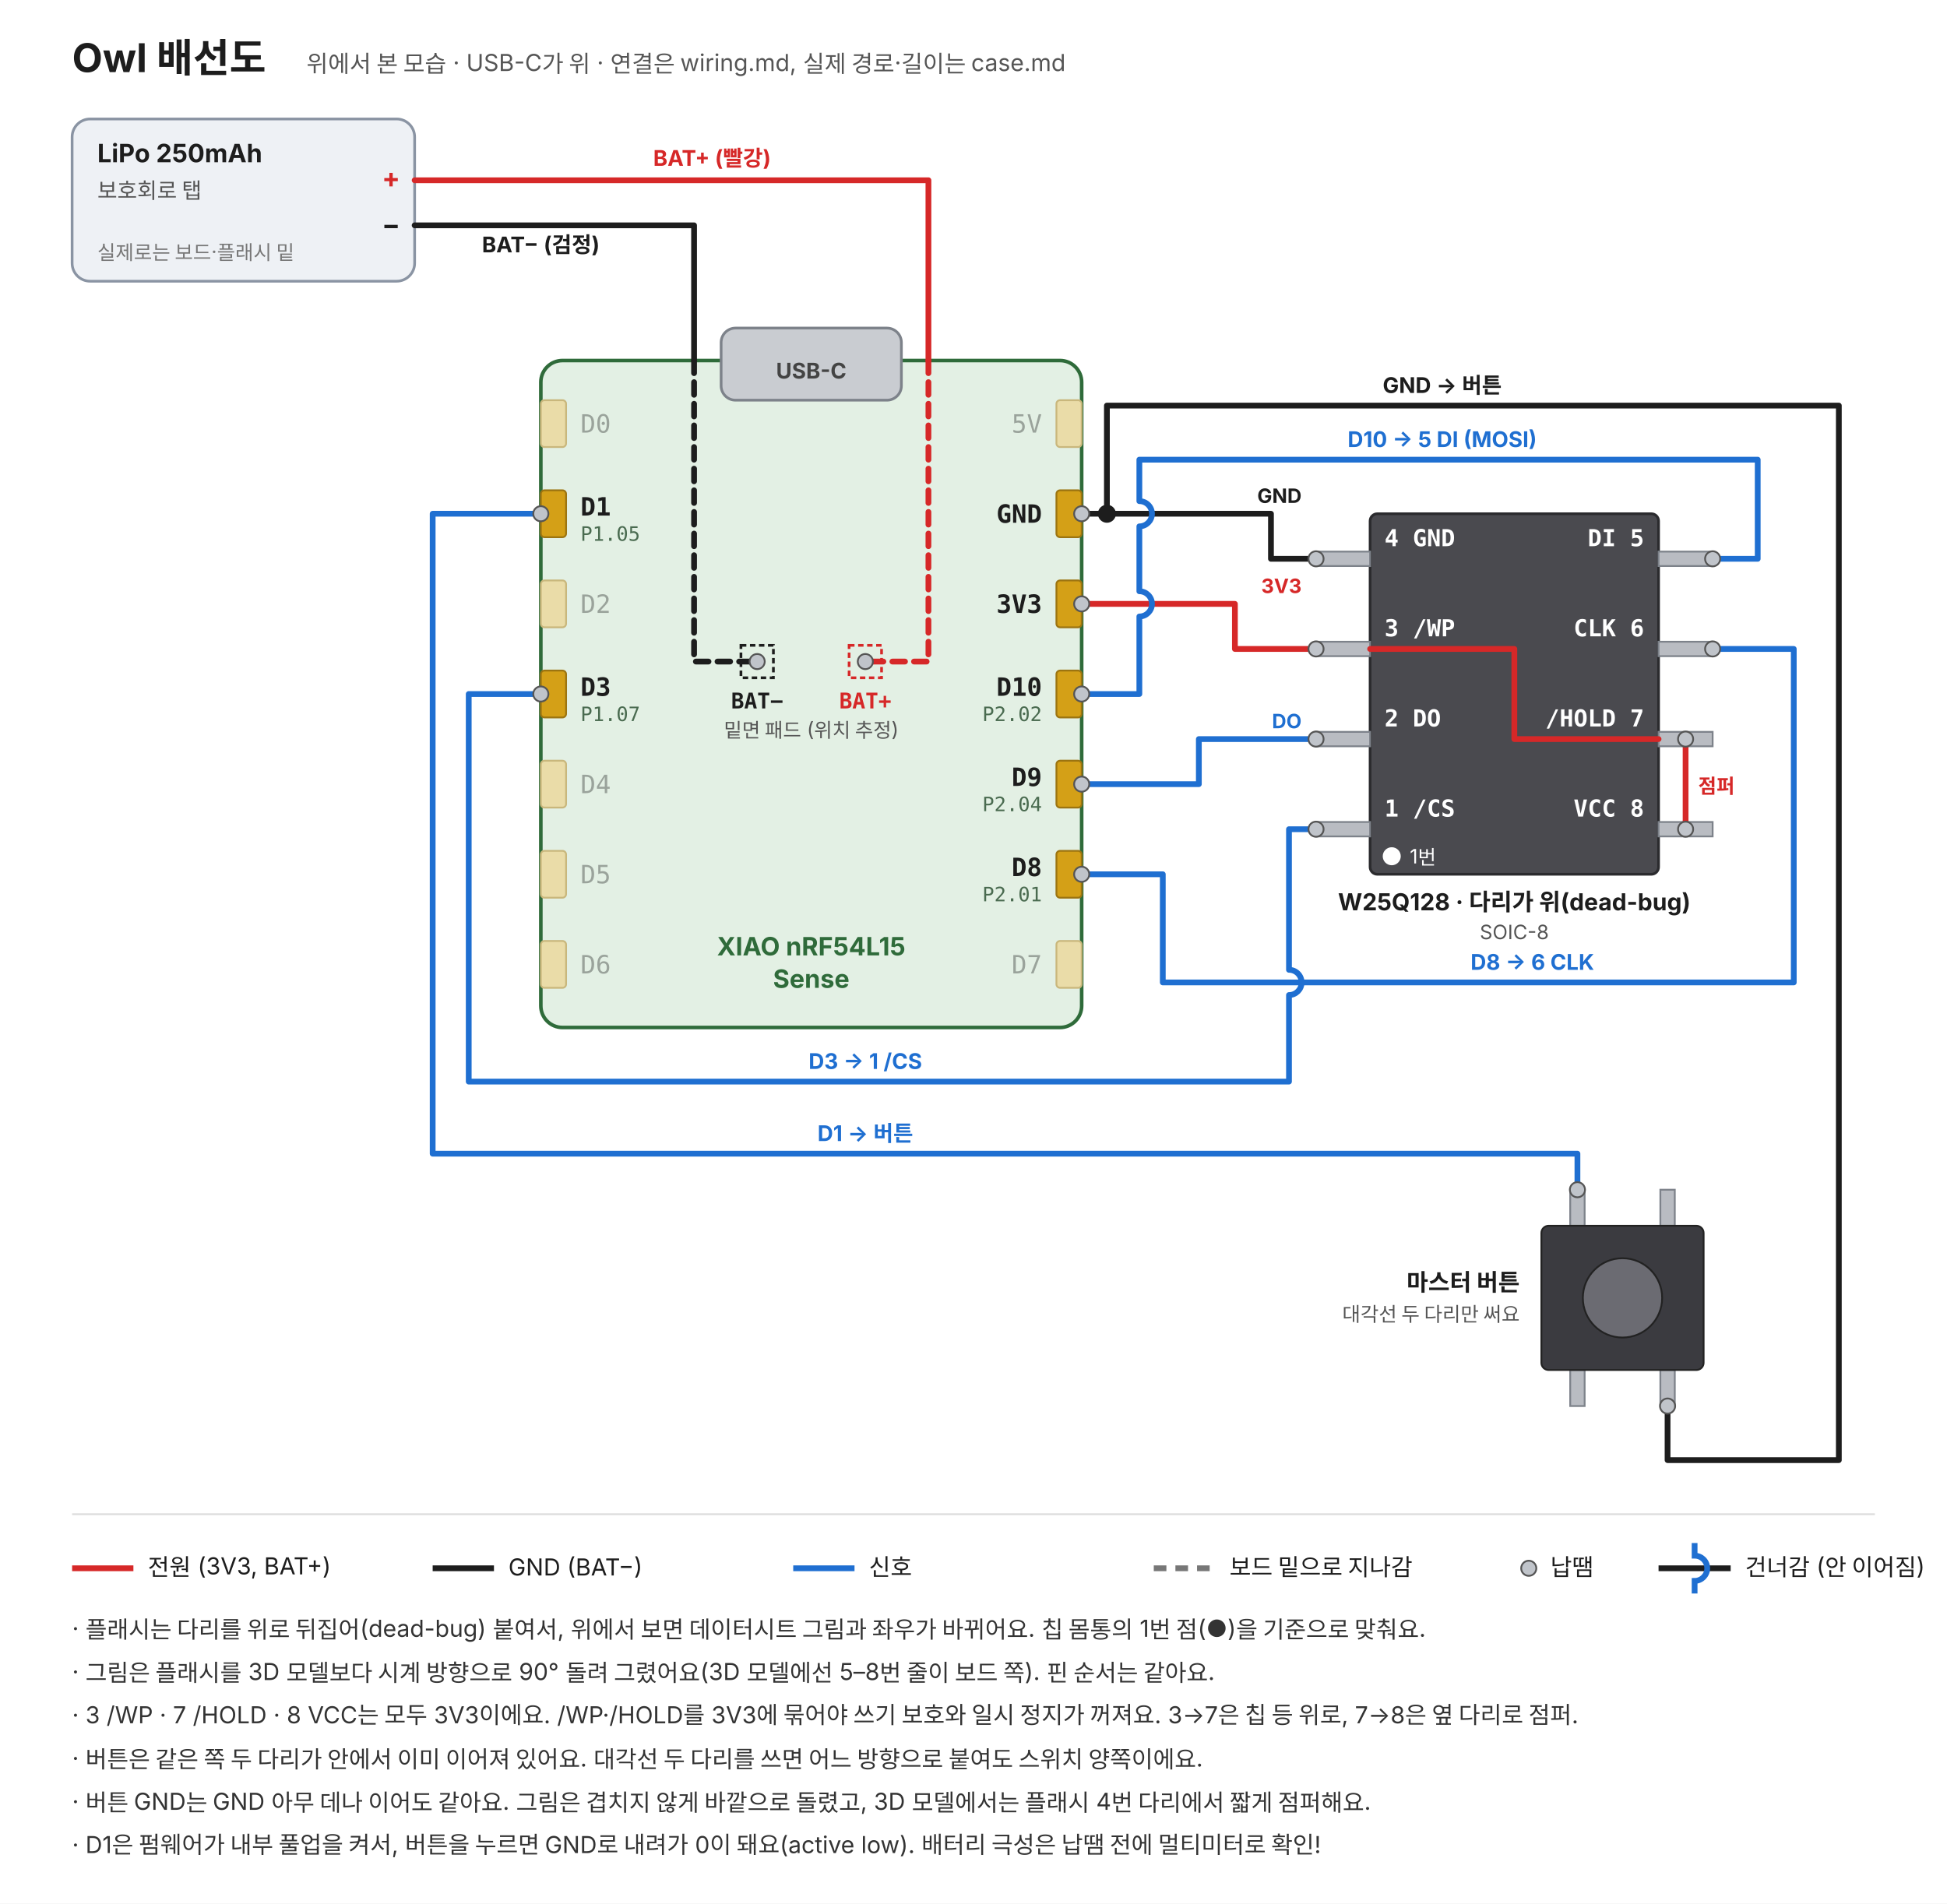
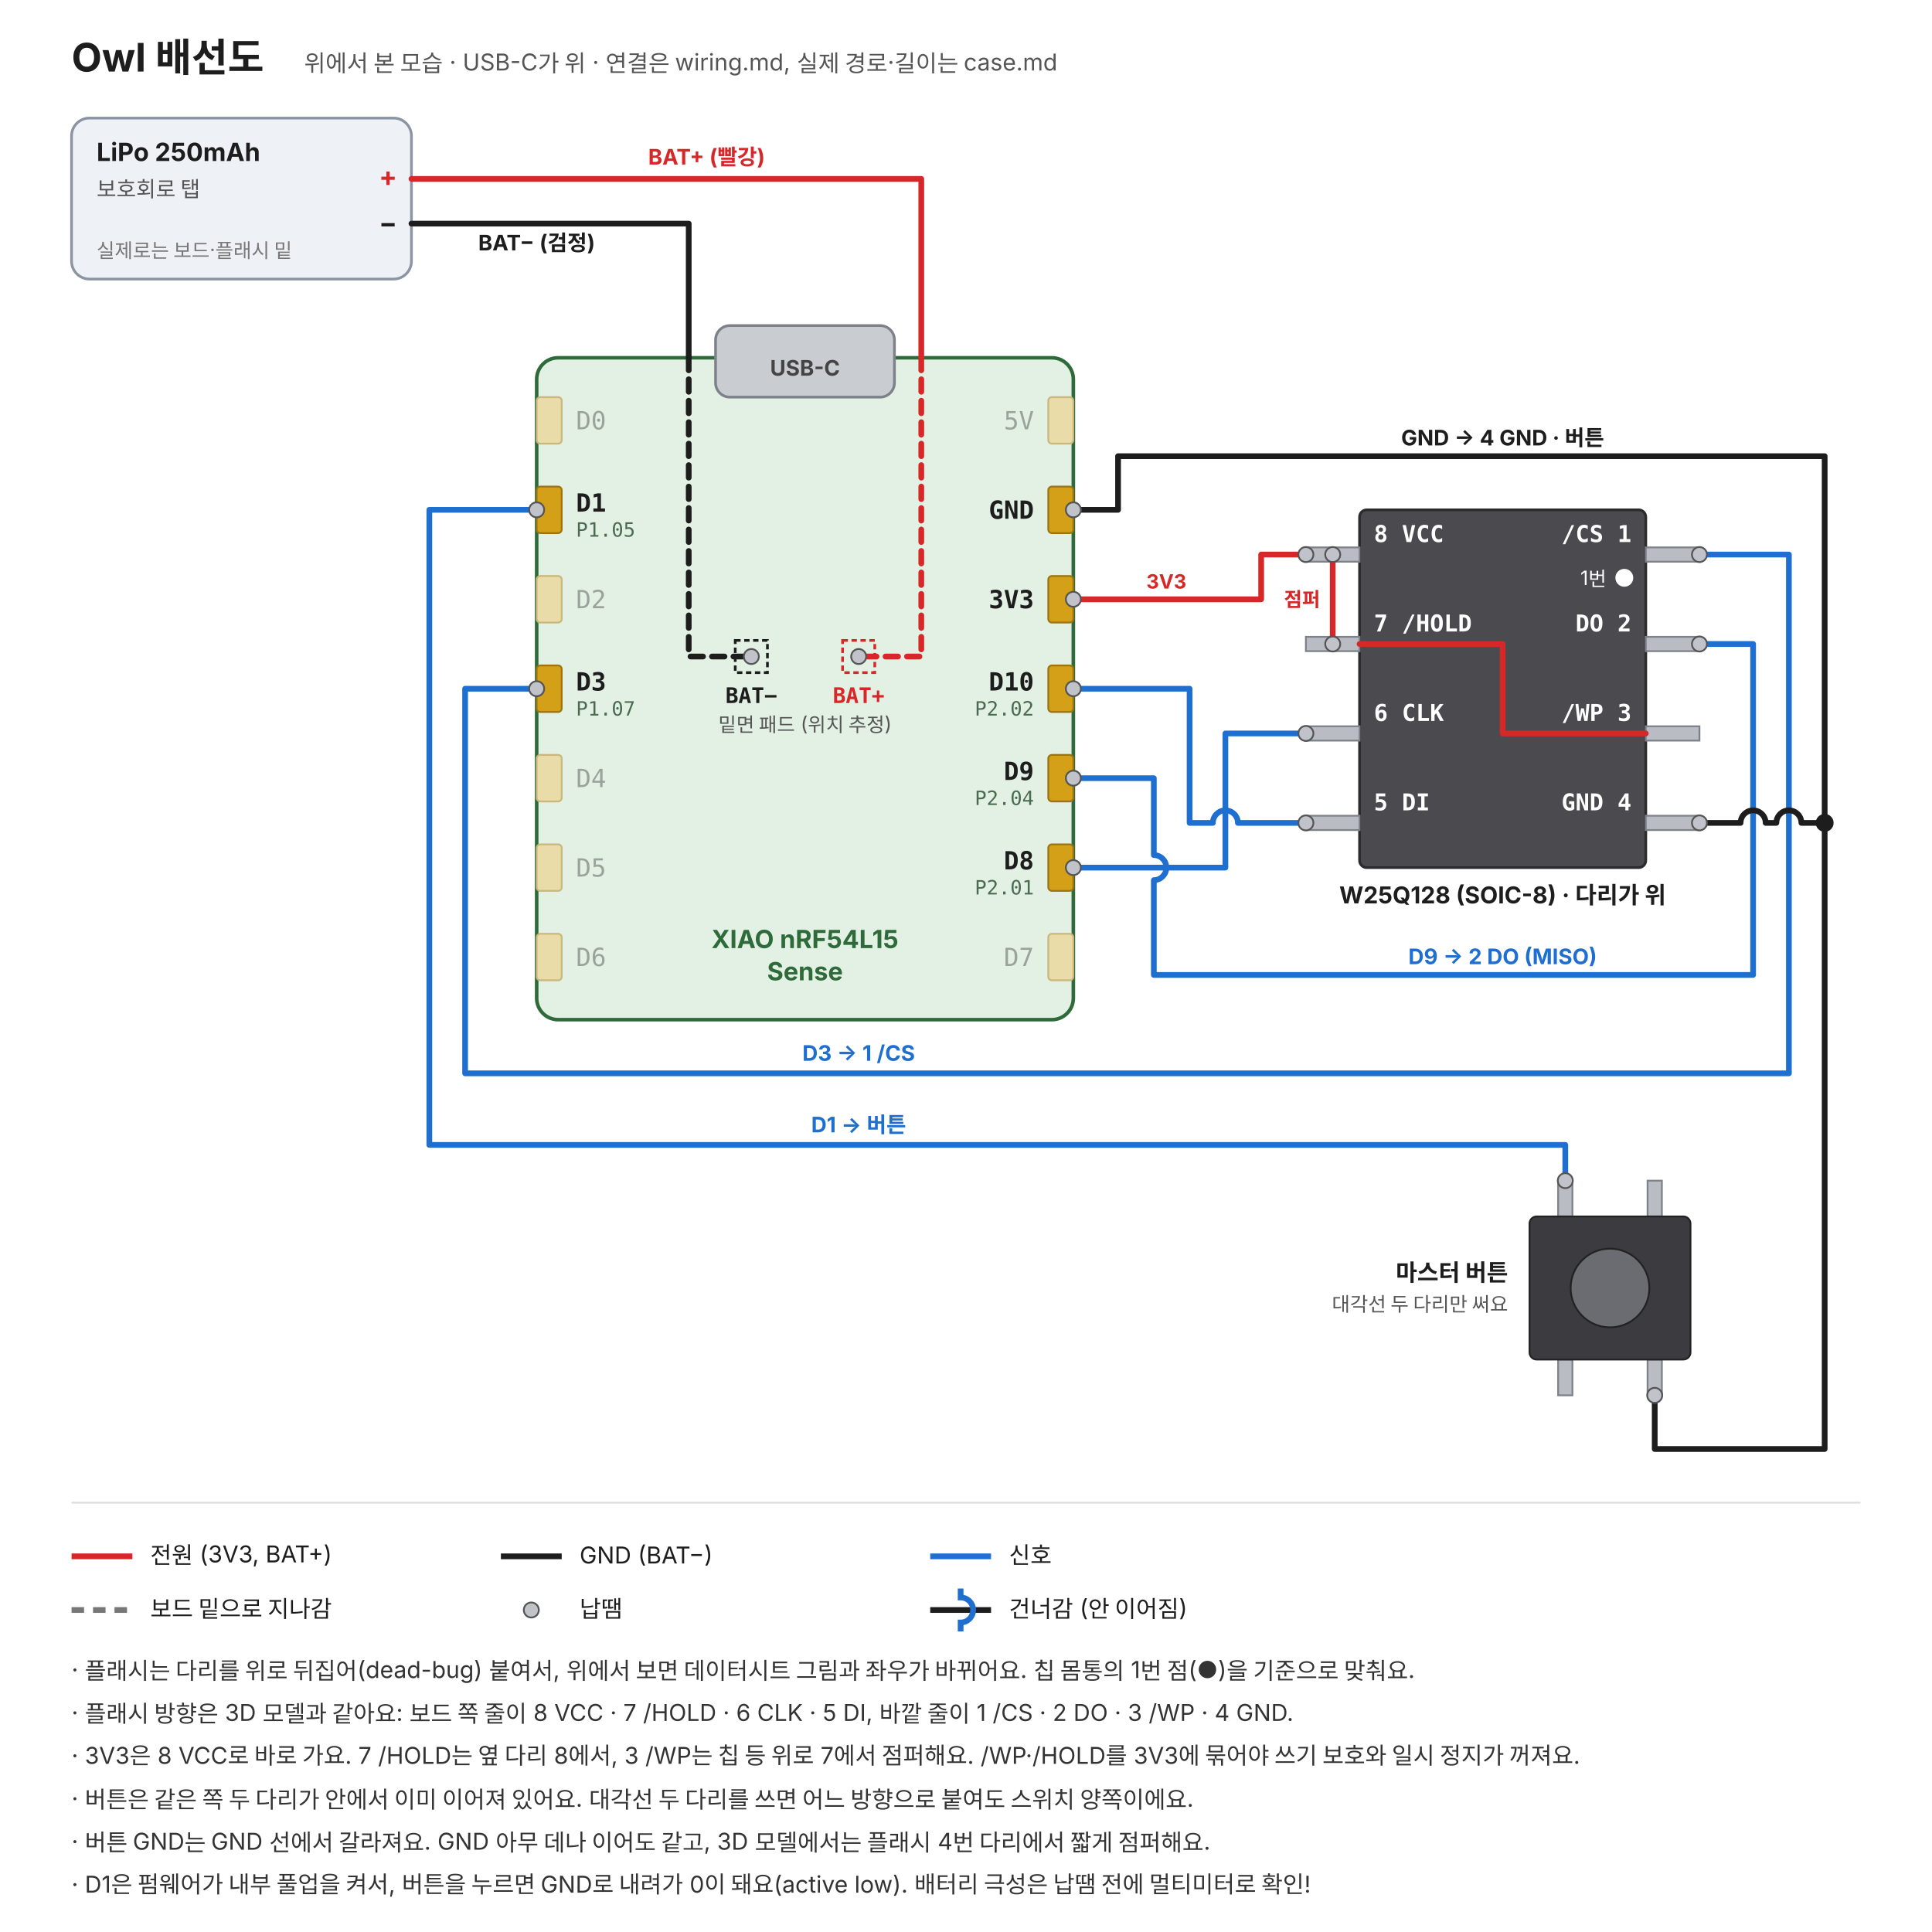
- <svg xmlns="http://www.w3.org/2000/svg" width="1080" height="1056" viewBox="0 0 1080 1056">
-   <rect width="1080" height="1056" fill="#ffffff" />
+ <svg xmlns="http://www.w3.org/2000/svg" width="1080" height="1080" viewBox="0 0 1080 1080">
+   <rect width="1080" height="1080" fill="#ffffff" />
  <text x="40" y="40" font-size="22" text-anchor="start" font-weight="700" fill="#1d1d1d" font-family="-apple-system, 'Segoe UI', 'Apple SD Gothic Neo', 'Noto Sans KR', sans-serif">Owl 배선도</text>
  <text x="170" y="40" font-size="13" text-anchor="start" font-weight="normal" fill="#555" font-family="-apple-system, 'Segoe UI', 'Apple SD Gothic Neo', 'Noto Sans KR', sans-serif">위에서 본 모습 · USB-C가 위 · 연결은 wiring.md, 실제 경로·길이는 case.md</text>
  <rect x="40" y="66" width="190" height="90" rx="10" fill="#eef1f5" stroke="#8a94a3" stroke-width="1.5" />
  <text x="54" y="90" font-size="14" text-anchor="start" font-weight="700" fill="#1d1d1d" font-family="-apple-system, 'Segoe UI', 'Apple SD Gothic Neo', 'Noto Sans KR', sans-serif">LiPo 250mAh</text>
  <text x="54" y="110" font-size="12" text-anchor="start" font-weight="normal" fill="#555" font-family="-apple-system, 'Segoe UI', 'Apple SD Gothic Neo', 'Noto Sans KR', sans-serif">보호회로 탭</text>
  <text x="54" y="144" font-size="11" text-anchor="start" font-weight="normal" fill="#777" font-family="-apple-system, 'Segoe UI', 'Apple SD Gothic Neo', 'Noto Sans KR', sans-serif">실제로는 보드·플래시 밑</text>
  <text x="222" y="104" font-size="15" text-anchor="end" font-weight="700" fill="#d62828" font-family="-apple-system, 'Segoe UI', 'Apple SD Gothic Neo', 'Noto Sans KR', sans-serif">+</text>
  <text x="222" y="130" font-size="15" text-anchor="end" font-weight="700" fill="#1d1d1d" font-family="-apple-system, 'Segoe UI', 'Apple SD Gothic Neo', 'Noto Sans KR', sans-serif">−</text>
  <rect x="300" y="200" width="300" height="370" rx="12" fill="#e3f0e4" stroke="#2f6b3a" stroke-width="2" />
  <rect x="400" y="182" width="100" height="40" rx="8" fill="#c9ccd1" stroke="#7d828a" stroke-width="1.5" />
  <text x="450" y="210" font-size="12" text-anchor="middle" font-weight="700" fill="#444" font-family="-apple-system, 'Segoe UI', 'Apple SD Gothic Neo', 'Noto Sans KR', sans-serif">USB-C</text>
  <text x="450" y="530" font-size="14" text-anchor="middle" font-weight="700" fill="#2f6b3a" font-family="-apple-system, 'Segoe UI', 'Apple SD Gothic Neo', 'Noto Sans KR', sans-serif">XIAO nRF54L15</text>
  <text x="450" y="548" font-size="14" text-anchor="middle" font-weight="700" fill="#2f6b3a" font-family="-apple-system, 'Segoe UI', 'Apple SD Gothic Neo', 'Noto Sans KR', sans-serif">Sense</text>
  <rect x="300" y="222" width="14" height="26" rx="2" fill="#eadca8" stroke="#c9b77c" />
  <text x="322" y="240" font-size="14" text-anchor="start" font-weight="normal" fill="#9aa39b" font-family="ui-monospace, Menlo, Consolas, monospace">D0</text>
  <rect x="300" y="272" width="14" height="26" rx="2" fill="#d4a017" stroke="#9c7410" />
  <text x="322" y="286" font-size="14" text-anchor="start" font-weight="700" fill="#1d1d1d" font-family="ui-monospace, Menlo, Consolas, monospace">D1</text>
  <text x="322" y="300" font-size="11" text-anchor="start" font-weight="normal" fill="#4a6b50" font-family="ui-monospace, Menlo, Consolas, monospace">P1.05</text>
  <rect x="300" y="322" width="14" height="26" rx="2" fill="#eadca8" stroke="#c9b77c" />
  <text x="322" y="340" font-size="14" text-anchor="start" font-weight="normal" fill="#9aa39b" font-family="ui-monospace, Menlo, Consolas, monospace">D2</text>
  <rect x="300" y="372" width="14" height="26" rx="2" fill="#d4a017" stroke="#9c7410" />
  <text x="322" y="386" font-size="14" text-anchor="start" font-weight="700" fill="#1d1d1d" font-family="ui-monospace, Menlo, Consolas, monospace">D3</text>
  <text x="322" y="400" font-size="11" text-anchor="start" font-weight="normal" fill="#4a6b50" font-family="ui-monospace, Menlo, Consolas, monospace">P1.07</text>
  <rect x="300" y="422" width="14" height="26" rx="2" fill="#eadca8" stroke="#c9b77c" />
  <text x="322" y="440" font-size="14" text-anchor="start" font-weight="normal" fill="#9aa39b" font-family="ui-monospace, Menlo, Consolas, monospace">D4</text>
  <rect x="300" y="472" width="14" height="26" rx="2" fill="#eadca8" stroke="#c9b77c" />
  <text x="322" y="490" font-size="14" text-anchor="start" font-weight="normal" fill="#9aa39b" font-family="ui-monospace, Menlo, Consolas, monospace">D5</text>
  <rect x="300" y="522" width="14" height="26" rx="2" fill="#eadca8" stroke="#c9b77c" />
  <text x="322" y="540" font-size="14" text-anchor="start" font-weight="normal" fill="#9aa39b" font-family="ui-monospace, Menlo, Consolas, monospace">D6</text>
  <rect x="586" y="222" width="14" height="26" rx="2" fill="#eadca8" stroke="#c9b77c" />
  <text x="578" y="240" font-size="14" text-anchor="end" font-weight="normal" fill="#9aa39b" font-family="ui-monospace, Menlo, Consolas, monospace">5V</text>
  <rect x="586" y="272" width="14" height="26" rx="2" fill="#d4a017" stroke="#9c7410" />
  <text x="578" y="290" font-size="14" text-anchor="end" font-weight="700" fill="#1d1d1d" font-family="ui-monospace, Menlo, Consolas, monospace">GND</text>
  <rect x="586" y="322" width="14" height="26" rx="2" fill="#d4a017" stroke="#9c7410" />
  <text x="578" y="340" font-size="14" text-anchor="end" font-weight="700" fill="#1d1d1d" font-family="ui-monospace, Menlo, Consolas, monospace">3V3</text>
  <rect x="586" y="372" width="14" height="26" rx="2" fill="#d4a017" stroke="#9c7410" />
  <text x="578" y="386" font-size="14" text-anchor="end" font-weight="700" fill="#1d1d1d" font-family="ui-monospace, Menlo, Consolas, monospace">D10</text>
  <text x="578" y="400" font-size="11" text-anchor="end" font-weight="normal" fill="#4a6b50" font-family="ui-monospace, Menlo, Consolas, monospace">P2.02</text>
  <rect x="586" y="422" width="14" height="26" rx="2" fill="#d4a017" stroke="#9c7410" />
  <text x="578" y="436" font-size="14" text-anchor="end" font-weight="700" fill="#1d1d1d" font-family="ui-monospace, Menlo, Consolas, monospace">D9</text>
  <text x="578" y="450" font-size="11" text-anchor="end" font-weight="normal" fill="#4a6b50" font-family="ui-monospace, Menlo, Consolas, monospace">P2.04</text>
  <rect x="586" y="472" width="14" height="26" rx="2" fill="#d4a017" stroke="#9c7410" />
  <text x="578" y="486" font-size="14" text-anchor="end" font-weight="700" fill="#1d1d1d" font-family="ui-monospace, Menlo, Consolas, monospace">D8</text>
  <text x="578" y="500" font-size="11" text-anchor="end" font-weight="normal" fill="#4a6b50" font-family="ui-monospace, Menlo, Consolas, monospace">P2.01</text>
  <rect x="586" y="522" width="14" height="26" rx="2" fill="#eadca8" stroke="#c9b77c" />
  <text x="578" y="540" font-size="14" text-anchor="end" font-weight="normal" fill="#9aa39b" font-family="ui-monospace, Menlo, Consolas, monospace">D7</text>
  <rect x="471" y="358" width="18" height="18" fill="none" stroke="#d62828" stroke-width="1.5" stroke-dasharray="3 2" />
  <text x="480" y="393" font-size="12" text-anchor="middle" font-weight="700" fill="#d62828" font-family="ui-monospace, Menlo, Consolas, monospace">BAT+</text>
  <rect x="411" y="358" width="18" height="18" fill="none" stroke="#1d1d1d" stroke-width="1.5" stroke-dasharray="3 2" />
  <text x="420" y="393" font-size="12" text-anchor="middle" font-weight="700" fill="#1d1d1d" font-family="ui-monospace, Menlo, Consolas, monospace">BAT−</text>
  <text x="450" y="409" font-size="11" text-anchor="middle" font-weight="normal" fill="#555" font-family="-apple-system, 'Segoe UI', 'Apple SD Gothic Neo', 'Noto Sans KR', sans-serif">밑면 패드 (위치 추정)</text>
  <rect x="760" y="285" width="160" height="200" rx="4" fill="#4a4a4f" stroke="#2b2b2e" stroke-width="1.5" />
  <rect x="730" y="306" width="30" height="8" fill="#b9bcc2" stroke="#7d828a" />
-   <text x="768" y="303" font-size="13" text-anchor="start" font-weight="700" fill="#ffffff" font-family="ui-monospace, Menlo, Consolas, monospace">4 GND</text>
+   <text x="768" y="303" font-size="13" text-anchor="start" font-weight="700" fill="#ffffff" font-family="ui-monospace, Menlo, Consolas, monospace">8 VCC</text>
  <rect x="730" y="356" width="30" height="8" fill="#b9bcc2" stroke="#7d828a" />
-   <text x="768" y="353" font-size="13" text-anchor="start" font-weight="700" fill="#ffffff" font-family="ui-monospace, Menlo, Consolas, monospace">3 /WP</text>
+   <text x="768" y="353" font-size="13" text-anchor="start" font-weight="700" fill="#ffffff" font-family="ui-monospace, Menlo, Consolas, monospace">7 /HOLD</text>
  <rect x="730" y="406" width="30" height="8" fill="#b9bcc2" stroke="#7d828a" />
-   <text x="768" y="403" font-size="13" text-anchor="start" font-weight="700" fill="#ffffff" font-family="ui-monospace, Menlo, Consolas, monospace">2 DO</text>
+   <text x="768" y="403" font-size="13" text-anchor="start" font-weight="700" fill="#ffffff" font-family="ui-monospace, Menlo, Consolas, monospace">6 CLK</text>
  <rect x="730" y="456" width="30" height="8" fill="#b9bcc2" stroke="#7d828a" />
-   <text x="768" y="453" font-size="13" text-anchor="start" font-weight="700" fill="#ffffff" font-family="ui-monospace, Menlo, Consolas, monospace">1 /CS</text>
+   <text x="768" y="453" font-size="13" text-anchor="start" font-weight="700" fill="#ffffff" font-family="ui-monospace, Menlo, Consolas, monospace">5 DI</text>
  <rect x="920" y="306" width="30" height="8" fill="#b9bcc2" stroke="#7d828a" />
-   <text x="912" y="303" font-size="13" text-anchor="end" font-weight="700" fill="#ffffff" font-family="ui-monospace, Menlo, Consolas, monospace">DI 5</text>
+   <text x="912" y="303" font-size="13" text-anchor="end" font-weight="700" fill="#ffffff" font-family="ui-monospace, Menlo, Consolas, monospace">/CS 1</text>
  <rect x="920" y="356" width="30" height="8" fill="#b9bcc2" stroke="#7d828a" />
-   <text x="912" y="353" font-size="13" text-anchor="end" font-weight="700" fill="#ffffff" font-family="ui-monospace, Menlo, Consolas, monospace">CLK 6</text>
+   <text x="912" y="353" font-size="13" text-anchor="end" font-weight="700" fill="#ffffff" font-family="ui-monospace, Menlo, Consolas, monospace">DO 2</text>
  <rect x="920" y="406" width="30" height="8" fill="#b9bcc2" stroke="#7d828a" />
-   <text x="912" y="403" font-size="13" text-anchor="end" font-weight="700" fill="#ffffff" font-family="ui-monospace, Menlo, Consolas, monospace">/HOLD 7</text>
+   <text x="912" y="403" font-size="13" text-anchor="end" font-weight="700" fill="#ffffff" font-family="ui-monospace, Menlo, Consolas, monospace">/WP 3</text>
  <rect x="920" y="456" width="30" height="8" fill="#b9bcc2" stroke="#7d828a" />
-   <text x="912" y="453" font-size="13" text-anchor="end" font-weight="700" fill="#ffffff" font-family="ui-monospace, Menlo, Consolas, monospace">VCC 8</text>
-   <circle cx="772" cy="475" r="5" fill="#ffffff" />
-   <text x="782" y="479" font-size="11" text-anchor="start" font-weight="normal" fill="#ffffff" font-family="-apple-system, 'Segoe UI', 'Apple SD Gothic Neo', 'Noto Sans KR', sans-serif">1번</text>
-   <text x="840.0" y="505" font-size="13" text-anchor="middle" font-weight="700" fill="#1d1d1d" font-family="-apple-system, 'Segoe UI', 'Apple SD Gothic Neo', 'Noto Sans KR', sans-serif">W25Q128 · 다리가 위(dead-bug)</text>
-   <text x="840.0" y="521" font-size="11" text-anchor="middle" font-weight="normal" fill="#555" font-family="-apple-system, 'Segoe UI', 'Apple SD Gothic Neo', 'Noto Sans KR', sans-serif">SOIC-8</text>
+   <text x="912" y="453" font-size="13" text-anchor="end" font-weight="700" fill="#ffffff" font-family="ui-monospace, Menlo, Consolas, monospace">GND 4</text>
+   <circle cx="908" cy="323" r="5" fill="#ffffff" />
+   <text x="898" y="327" font-size="11" text-anchor="end" font-weight="normal" fill="#ffffff" font-family="-apple-system, 'Segoe UI', 'Apple SD Gothic Neo', 'Noto Sans KR', sans-serif">1번</text>
+   <text x="840.0" y="505" font-size="13" text-anchor="middle" font-weight="700" fill="#1d1d1d" font-family="-apple-system, 'Segoe UI', 'Apple SD Gothic Neo', 'Noto Sans KR', sans-serif">W25Q128 (SOIC-8) · 다리가 위</text>
  <rect x="871" y="660" width="8" height="20" fill="#b9bcc2" stroke="#7d828a" />
  <rect x="921" y="660" width="8" height="20" fill="#b9bcc2" stroke="#7d828a" />
  <rect x="871" y="760" width="8" height="20" fill="#b9bcc2" stroke="#7d828a" />
  <rect x="921" y="760" width="8" height="20" fill="#b9bcc2" stroke="#7d828a" />
  <rect x="855" y="680" width="90" height="80" rx="4" fill="#3b3b40" stroke="#222" />
  <circle cx="900.0" cy="720.0" r="22" fill="#6b6b72" stroke="#222" />
  <text x="843" y="716.0" font-size="13" text-anchor="end" font-weight="700" fill="#1d1d1d" font-family="-apple-system, 'Segoe UI', 'Apple SD Gothic Neo', 'Noto Sans KR', sans-serif">마스터 버튼</text>
  <text x="843" y="733.0" font-size="11" text-anchor="end" font-weight="normal" fill="#555" font-family="-apple-system, 'Segoe UI', 'Apple SD Gothic Neo', 'Noto Sans KR', sans-serif">대각선 두 다리만 써요</text>
  <path d="M230,100 L515,100 L515,200" fill="none" stroke="#d62828" stroke-width="3.2" stroke-linejoin="round" stroke-linecap="round" />
  <path d="M515,200 L515,367 L480,367" fill="none" stroke="#d62828" stroke-width="3.2" stroke-linejoin="round" stroke-linecap="round" stroke-dasharray="7 5" />
  <path d="M230,125 L385,125 L385,200" fill="none" stroke="#1d1d1d" stroke-width="3.2" stroke-linejoin="round" stroke-linecap="round" />
  <path d="M385,200 L385,367 L420,367" fill="none" stroke="#1d1d1d" stroke-width="3.2" stroke-linejoin="round" stroke-linecap="round" stroke-dasharray="7 5" />
-   <path d="M600,285 L705,285 L705,310 L730,310" fill="none" stroke="#1d1d1d" stroke-width="3.2" stroke-linejoin="round" stroke-linecap="round" />
-   <path d="M600,335 L685,335 L685,360 L730,360" fill="none" stroke="#d62828" stroke-width="3.2" stroke-linejoin="round" stroke-linecap="round" />
-   <path d="M600,435 L665,435 L665,410 L730,410" fill="none" stroke="#1f6fd1" stroke-width="3.2" stroke-linejoin="round" stroke-linecap="round" />
-   <path d="M600,385 L632,385 L632,342 A7,7 0 0 0 632,328 L632,292 A7,7 0 0 0 632,278 L632,255 L975,255 L975,310 L950,310" fill="none" stroke="#1f6fd1" stroke-width="3.2" stroke-linejoin="round" stroke-linecap="round" />
-   <path d="M600,485 L645,485 L645,545 L995,545 L995,360 L950,360" fill="none" stroke="#1f6fd1" stroke-width="3.2" stroke-linejoin="round" stroke-linecap="round" />
-   <path d="M300,385 L260,385 L260,600 L715,600 L715,552 A7,7 0 0 0 715,538 L715,460 L730,460" fill="none" stroke="#1f6fd1" stroke-width="3.2" stroke-linejoin="round" stroke-linecap="round" />
+   <path d="M600,335 L705,335 L705,310 L730,310" fill="none" stroke="#d62828" stroke-width="3.2" stroke-linejoin="round" stroke-linecap="round" />
+   <path d="M600,385 L665,385 L665,460 L678,460 A7,7 0 0 1 692,460 L730,460" fill="none" stroke="#1f6fd1" stroke-width="3.2" stroke-linejoin="round" stroke-linecap="round" />
+   <path d="M600,485 L685,485 L685,410 L730,410" fill="none" stroke="#1f6fd1" stroke-width="3.2" stroke-linejoin="round" stroke-linecap="round" />
+   <path d="M600,435 L645,435 L645,478 A7,7 0 0 1 645,492 L645,545 L980,545 L980,360 L950,360" fill="none" stroke="#1f6fd1" stroke-width="3.2" stroke-linejoin="round" stroke-linecap="round" />
+   <path d="M300,385 L260,385 L260,600 L1000,600 L1000,310 L950,310" fill="none" stroke="#1f6fd1" stroke-width="3.2" stroke-linejoin="round" stroke-linecap="round" />
+   <path d="M600,285 L625,285 L625,255 L1020,255 L1020,460 L1007,460 A7,7 0 0 0 993,460 L987,460 A7,7 0 0 0 973,460 L950,460" fill="none" stroke="#1d1d1d" stroke-width="3.2" stroke-linejoin="round" stroke-linecap="round" />
  <path d="M300,285 L240,285 L240,640 L875,640 L875,660" fill="none" stroke="#1f6fd1" stroke-width="3.2" stroke-linejoin="round" stroke-linecap="round" />
-   <path d="M614,285 L614,225 L1020,225 L1020,810 L925,810 L925,780" fill="none" stroke="#1d1d1d" stroke-width="3.2" stroke-linejoin="round" stroke-linecap="round" />
+   <path d="M1020,460 L1020,810 L925,810 L925,780" fill="none" stroke="#1d1d1d" stroke-width="3.2" stroke-linejoin="round" stroke-linecap="round" />
+   <path d="M745,310 L745,360" fill="none" stroke="#d62828" stroke-width="3.2" stroke-linejoin="round" stroke-linecap="round" />
  <path d="M760,360 L840,360 L840,410 L920,410" fill="none" stroke="#d62828" stroke-width="3.2" stroke-linejoin="round" stroke-linecap="round" />
-   <path d="M935,410 L935,460" fill="none" stroke="#d62828" stroke-width="3.2" stroke-linejoin="round" stroke-linecap="round" />
-   <circle cx="614" cy="285" r="5" fill="#1d1d1d" />
+   <circle cx="1020" cy="460" r="5" fill="#1d1d1d" />
  <circle cx="730" cy="310" r="4.2" fill="#c0c4ca" stroke="#555" stroke-width="1" />
-   <circle cx="730" cy="360" r="4.2" fill="#c0c4ca" stroke="#555" stroke-width="1" />
+   <circle cx="730" cy="460" r="4.2" fill="#c0c4ca" stroke="#555" stroke-width="1" />
  <circle cx="730" cy="410" r="4.2" fill="#c0c4ca" stroke="#555" stroke-width="1" />
+   <circle cx="950" cy="360" r="4.2" fill="#c0c4ca" stroke="#555" stroke-width="1" />
  <circle cx="950" cy="310" r="4.2" fill="#c0c4ca" stroke="#555" stroke-width="1" />
-   <circle cx="950" cy="360" r="4.2" fill="#c0c4ca" stroke="#555" stroke-width="1" />
-   <circle cx="730" cy="460" r="4.2" fill="#c0c4ca" stroke="#555" stroke-width="1" />
+   <circle cx="950" cy="460" r="4.2" fill="#c0c4ca" stroke="#555" stroke-width="1" />
  <circle cx="875" cy="660" r="4.2" fill="#c0c4ca" stroke="#555" stroke-width="1" />
  <circle cx="925" cy="780" r="4.2" fill="#c0c4ca" stroke="#555" stroke-width="1" />
-   <circle cx="600" cy="285" r="4.2" fill="#c0c4ca" stroke="#555" stroke-width="1" />
  <circle cx="600" cy="335" r="4.2" fill="#c0c4ca" stroke="#555" stroke-width="1" />
-   <circle cx="600" cy="435" r="4.2" fill="#c0c4ca" stroke="#555" stroke-width="1" />
  <circle cx="600" cy="385" r="4.2" fill="#c0c4ca" stroke="#555" stroke-width="1" />
  <circle cx="600" cy="485" r="4.2" fill="#c0c4ca" stroke="#555" stroke-width="1" />
+   <circle cx="600" cy="435" r="4.2" fill="#c0c4ca" stroke="#555" stroke-width="1" />
  <circle cx="300" cy="385" r="4.2" fill="#c0c4ca" stroke="#555" stroke-width="1" />
+   <circle cx="600" cy="285" r="4.2" fill="#c0c4ca" stroke="#555" stroke-width="1" />
  <circle cx="300" cy="285" r="4.2" fill="#c0c4ca" stroke="#555" stroke-width="1" />
-   <circle cx="935" cy="410" r="4.2" fill="#c0c4ca" stroke="#555" stroke-width="1" />
-   <circle cx="935" cy="460" r="4.2" fill="#c0c4ca" stroke="#555" stroke-width="1" />
+   <circle cx="745" cy="310" r="4.2" fill="#c0c4ca" stroke="#555" stroke-width="1" />
+   <circle cx="745" cy="360" r="4.2" fill="#c0c4ca" stroke="#555" stroke-width="1" />
  <circle cx="480" cy="367" r="4.2" fill="#c0c4ca" stroke="#555" stroke-width="1" />
  <circle cx="420" cy="367" r="4.2" fill="#c0c4ca" stroke="#555" stroke-width="1" />
  <text x="395" y="92" font-size="12" text-anchor="middle" font-weight="700" fill="#d62828" font-family="-apple-system, 'Segoe UI', 'Apple SD Gothic Neo', 'Noto Sans KR', sans-serif" paint-order="stroke" stroke="#ffffff" stroke-width="4">BAT+ (빨강)</text>
  <text x="300" y="140" font-size="12" text-anchor="middle" font-weight="700" fill="#1d1d1d" font-family="-apple-system, 'Segoe UI', 'Apple SD Gothic Neo', 'Noto Sans KR', sans-serif" paint-order="stroke" stroke="#ffffff" stroke-width="4">BAT− (검정)</text>
-   <text x="800" y="248" font-size="12" text-anchor="middle" font-weight="700" fill="#1f6fd1" font-family="-apple-system, 'Segoe UI', 'Apple SD Gothic Neo', 'Noto Sans KR', sans-serif" paint-order="stroke" stroke="#ffffff" stroke-width="4">D10 → 5 DI (MOSI)</text>
-   <text x="800" y="218" font-size="12" text-anchor="middle" font-weight="700" fill="#1d1d1d" font-family="-apple-system, 'Segoe UI', 'Apple SD Gothic Neo', 'Noto Sans KR', sans-serif" paint-order="stroke" stroke="#ffffff" stroke-width="4">GND → 버튼</text>
-   <text x="850" y="538" font-size="12" text-anchor="middle" font-weight="700" fill="#1f6fd1" font-family="-apple-system, 'Segoe UI', 'Apple SD Gothic Neo', 'Noto Sans KR', sans-serif" paint-order="stroke" stroke="#ffffff" stroke-width="4">D8 → 6 CLK</text>
+   <text x="840" y="249" font-size="12" text-anchor="middle" font-weight="700" fill="#1d1d1d" font-family="-apple-system, 'Segoe UI', 'Apple SD Gothic Neo', 'Noto Sans KR', sans-serif" paint-order="stroke" stroke="#ffffff" stroke-width="4">GND → 4 GND · 버튼</text>
+   <text x="840" y="539" font-size="12" text-anchor="middle" font-weight="700" fill="#1f6fd1" font-family="-apple-system, 'Segoe UI', 'Apple SD Gothic Neo', 'Noto Sans KR', sans-serif" paint-order="stroke" stroke="#ffffff" stroke-width="4">D9 → 2 DO (MISO)</text>
  <text x="480" y="593" font-size="12" text-anchor="middle" font-weight="700" fill="#1f6fd1" font-family="-apple-system, 'Segoe UI', 'Apple SD Gothic Neo', 'Noto Sans KR', sans-serif" paint-order="stroke" stroke="#ffffff" stroke-width="4">D3 → 1 /CS</text>
  <text x="480" y="633" font-size="12" text-anchor="middle" font-weight="700" fill="#1f6fd1" font-family="-apple-system, 'Segoe UI', 'Apple SD Gothic Neo', 'Noto Sans KR', sans-serif" paint-order="stroke" stroke="#ffffff" stroke-width="4">D1 → 버튼</text>
-   <text x="722" y="279" font-size="11" text-anchor="end" font-weight="700" fill="#1d1d1d" font-family="-apple-system, 'Segoe UI', 'Apple SD Gothic Neo', 'Noto Sans KR', sans-serif">GND</text>
-   <text x="722" y="329" font-size="11" text-anchor="end" font-weight="700" fill="#d62828" font-family="-apple-system, 'Segoe UI', 'Apple SD Gothic Neo', 'Noto Sans KR', sans-serif">3V3</text>
-   <text x="722" y="404" font-size="11" text-anchor="end" font-weight="700" fill="#1f6fd1" font-family="-apple-system, 'Segoe UI', 'Apple SD Gothic Neo', 'Noto Sans KR', sans-serif">DO</text>
-   <text x="942" y="440" font-size="11" text-anchor="start" font-weight="700" fill="#d62828" font-family="-apple-system, 'Segoe UI', 'Apple SD Gothic Neo', 'Noto Sans KR', sans-serif">점퍼</text>
+   <text x="652" y="329" font-size="11" text-anchor="middle" font-weight="700" fill="#d62828" font-family="-apple-system, 'Segoe UI', 'Apple SD Gothic Neo', 'Noto Sans KR', sans-serif">3V3</text>
+   <text x="738" y="339.0" font-size="11" text-anchor="end" font-weight="700" fill="#d62828" font-family="-apple-system, 'Segoe UI', 'Apple SD Gothic Neo', 'Noto Sans KR', sans-serif">점퍼</text>
  <line x1="40" y1="840" x2="1040" y2="840" stroke="#ddd" />
  <line x1="40" y1="870" x2="74" y2="870" stroke="#d62828" stroke-width="3.2" />
-   <text x="82" y="874" font-size="13" text-anchor="start" font-weight="normal" fill="#1d1d1d" font-family="-apple-system, 'Segoe UI', 'Apple SD Gothic Neo', 'Noto Sans KR', sans-serif">전원 (3V3, BAT+)</text>
-   <line x1="240" y1="870" x2="274" y2="870" stroke="#1d1d1d" stroke-width="3.2" />
-   <text x="282" y="874" font-size="13" text-anchor="start" font-weight="normal" fill="#1d1d1d" font-family="-apple-system, 'Segoe UI', 'Apple SD Gothic Neo', 'Noto Sans KR', sans-serif">GND (BAT−)</text>
-   <line x1="440" y1="870" x2="474" y2="870" stroke="#1f6fd1" stroke-width="3.2" />
-   <text x="482" y="874" font-size="13" text-anchor="start" font-weight="normal" fill="#1d1d1d" font-family="-apple-system, 'Segoe UI', 'Apple SD Gothic Neo', 'Noto Sans KR', sans-serif">신호</text>
-   <line x1="640" y1="870" x2="674" y2="870" stroke="#777" stroke-width="3.2" stroke-dasharray="7 5" />
-   <text x="682" y="874" font-size="13" text-anchor="start" font-weight="normal" fill="#1d1d1d" font-family="-apple-system, 'Segoe UI', 'Apple SD Gothic Neo', 'Noto Sans KR', sans-serif">보드 밑으로 지나감</text>
-   <circle cx="848" cy="870" r="4.2" fill="#c0c4ca" stroke="#555" />
-   <text x="860" y="874" font-size="13" text-anchor="start" font-weight="normal" fill="#1d1d1d" font-family="-apple-system, 'Segoe UI', 'Apple SD Gothic Neo', 'Noto Sans KR', sans-serif">납땜</text>
-   <line x1="920" y1="870" x2="960" y2="870" stroke="#1d1d1d" stroke-width="3.2" />
-   <path d="M940,856 L940,863 A7,7 0 0 1 940,877 L940,884" fill="none" stroke="#1f6fd1" stroke-width="3.2" />
-   <text x="968" y="874" font-size="13" text-anchor="start" font-weight="normal" fill="#1d1d1d" font-family="-apple-system, 'Segoe UI', 'Apple SD Gothic Neo', 'Noto Sans KR', sans-serif">건너감 (안 이어짐)</text>
-   <text x="40" y="908" font-size="13" text-anchor="start" font-weight="normal" fill="#333" font-family="-apple-system, 'Segoe UI', 'Apple SD Gothic Neo', 'Noto Sans KR', sans-serif">· 플래시는 다리를 위로 뒤집어(dead-bug) 붙여서, 위에서 보면 데이터시트 그림과 좌우가 바뀌어요. 칩 몸통의 1번 점(●)을 기준으로 맞춰요.</text>
-   <text x="40" y="932" font-size="13" text-anchor="start" font-weight="normal" fill="#333" font-family="-apple-system, 'Segoe UI', 'Apple SD Gothic Neo', 'Noto Sans KR', sans-serif">· 그림은 플래시를 3D 모델보다 시계 방향으로 90° 돌려 그렸어요(3D 모델에선 5–8번 줄이 보드 쪽). 핀 순서는 같아요.</text>
-   <text x="40" y="956" font-size="13" text-anchor="start" font-weight="normal" fill="#333" font-family="-apple-system, 'Segoe UI', 'Apple SD Gothic Neo', 'Noto Sans KR', sans-serif">· 3 /WP · 7 /HOLD · 8 VCC는 모두 3V3이에요. /WP·/HOLD를 3V3에 묶어야 쓰기 보호와 일시 정지가 꺼져요. 3→7은 칩 등 위로, 7→8은 옆 다리로 점퍼.</text>
-   <text x="40" y="980" font-size="13" text-anchor="start" font-weight="normal" fill="#333" font-family="-apple-system, 'Segoe UI', 'Apple SD Gothic Neo', 'Noto Sans KR', sans-serif">· 버튼은 같은 쪽 두 다리가 안에서 이미 이어져 있어요. 대각선 두 다리를 쓰면 어느 방향으로 붙여도 스위치 양쪽이에요.</text>
-   <text x="40" y="1004" font-size="13" text-anchor="start" font-weight="normal" fill="#333" font-family="-apple-system, 'Segoe UI', 'Apple SD Gothic Neo', 'Noto Sans KR', sans-serif">· 버튼 GND는 GND 아무 데나 이어도 같아요. 그림은 겹치지 않게 바깥으로 돌렸고, 3D 모델에서는 플래시 4번 다리에서 짧게 점퍼해요.</text>
-   <text x="40" y="1028" font-size="13" text-anchor="start" font-weight="normal" fill="#333" font-family="-apple-system, 'Segoe UI', 'Apple SD Gothic Neo', 'Noto Sans KR', sans-serif">· D1은 펌웨어가 내부 풀업을 켜서, 버튼을 누르면 GND로 내려가 0이 돼요(active low). 배터리 극성은 납땜 전에 멀티미터로 확인!</text>
+   <text x="84" y="874" font-size="13" text-anchor="start" font-weight="normal" fill="#1d1d1d" font-family="-apple-system, 'Segoe UI', 'Apple SD Gothic Neo', 'Noto Sans KR', sans-serif">전원 (3V3, BAT+)</text>
+   <line x1="280" y1="870" x2="314" y2="870" stroke="#1d1d1d" stroke-width="3.2" />
+   <text x="324" y="874" font-size="13" text-anchor="start" font-weight="normal" fill="#1d1d1d" font-family="-apple-system, 'Segoe UI', 'Apple SD Gothic Neo', 'Noto Sans KR', sans-serif">GND (BAT−)</text>
+   <line x1="520" y1="870" x2="554" y2="870" stroke="#1f6fd1" stroke-width="3.2" />
+   <text x="564" y="874" font-size="13" text-anchor="start" font-weight="normal" fill="#1d1d1d" font-family="-apple-system, 'Segoe UI', 'Apple SD Gothic Neo', 'Noto Sans KR', sans-serif">신호</text>
+   <line x1="40" y1="900" x2="74" y2="900" stroke="#777" stroke-width="3.2" stroke-dasharray="7 5" />
+   <text x="84" y="904" font-size="13" text-anchor="start" font-weight="normal" fill="#1d1d1d" font-family="-apple-system, 'Segoe UI', 'Apple SD Gothic Neo', 'Noto Sans KR', sans-serif">보드 밑으로 지나감</text>
+   <circle cx="297" cy="900" r="4.2" fill="#c0c4ca" stroke="#555" />
+   <text x="324" y="904" font-size="13" text-anchor="start" font-weight="normal" fill="#1d1d1d" font-family="-apple-system, 'Segoe UI', 'Apple SD Gothic Neo', 'Noto Sans KR', sans-serif">납땜</text>
+   <line x1="520" y1="900" x2="554" y2="900" stroke="#1d1d1d" stroke-width="3.2" />
+   <path d="M537,888 L537,893 A7,7 0 0 1 537,907 L537,912" fill="none" stroke="#1f6fd1" stroke-width="3.2" />
+   <text x="564" y="904" font-size="13" text-anchor="start" font-weight="normal" fill="#1d1d1d" font-family="-apple-system, 'Segoe UI', 'Apple SD Gothic Neo', 'Noto Sans KR', sans-serif">건너감 (안 이어짐)</text>
+   <text x="40" y="938" font-size="13" text-anchor="start" font-weight="normal" fill="#333" font-family="-apple-system, 'Segoe UI', 'Apple SD Gothic Neo', 'Noto Sans KR', sans-serif">· 플래시는 다리를 위로 뒤집어(dead-bug) 붙여서, 위에서 보면 데이터시트 그림과 좌우가 바뀌어요. 칩 몸통의 1번 점(●)을 기준으로 맞춰요.</text>
+   <text x="40" y="962" font-size="13" text-anchor="start" font-weight="normal" fill="#333" font-family="-apple-system, 'Segoe UI', 'Apple SD Gothic Neo', 'Noto Sans KR', sans-serif">· 플래시 방향은 3D 모델과 같아요: 보드 쪽 줄이 8 VCC · 7 /HOLD · 6 CLK · 5 DI, 바깥 줄이 1 /CS · 2 DO · 3 /WP · 4 GND.</text>
+   <text x="40" y="986" font-size="13" text-anchor="start" font-weight="normal" fill="#333" font-family="-apple-system, 'Segoe UI', 'Apple SD Gothic Neo', 'Noto Sans KR', sans-serif">· 3V3은 8 VCC로 바로 가요. 7 /HOLD는 옆 다리 8에서, 3 /WP는 칩 등 위로 7에서 점퍼해요. /WP·/HOLD를 3V3에 묶어야 쓰기 보호와 일시 정지가 꺼져요.</text>
+   <text x="40" y="1010" font-size="13" text-anchor="start" font-weight="normal" fill="#333" font-family="-apple-system, 'Segoe UI', 'Apple SD Gothic Neo', 'Noto Sans KR', sans-serif">· 버튼은 같은 쪽 두 다리가 안에서 이미 이어져 있어요. 대각선 두 다리를 쓰면 어느 방향으로 붙여도 스위치 양쪽이에요.</text>
+   <text x="40" y="1034" font-size="13" text-anchor="start" font-weight="normal" fill="#333" font-family="-apple-system, 'Segoe UI', 'Apple SD Gothic Neo', 'Noto Sans KR', sans-serif">· 버튼 GND는 GND 선에서 갈라져요. GND 아무 데나 이어도 같고, 3D 모델에서는 플래시 4번 다리에서 짧게 점퍼해요.</text>
+   <text x="40" y="1058" font-size="13" text-anchor="start" font-weight="normal" fill="#333" font-family="-apple-system, 'Segoe UI', 'Apple SD Gothic Neo', 'Noto Sans KR', sans-serif">· D1은 펌웨어가 내부 풀업을 켜서, 버튼을 누르면 GND로 내려가 0이 돼요(active low). 배터리 극성은 납땜 전에 멀티미터로 확인!</text>
</svg>
